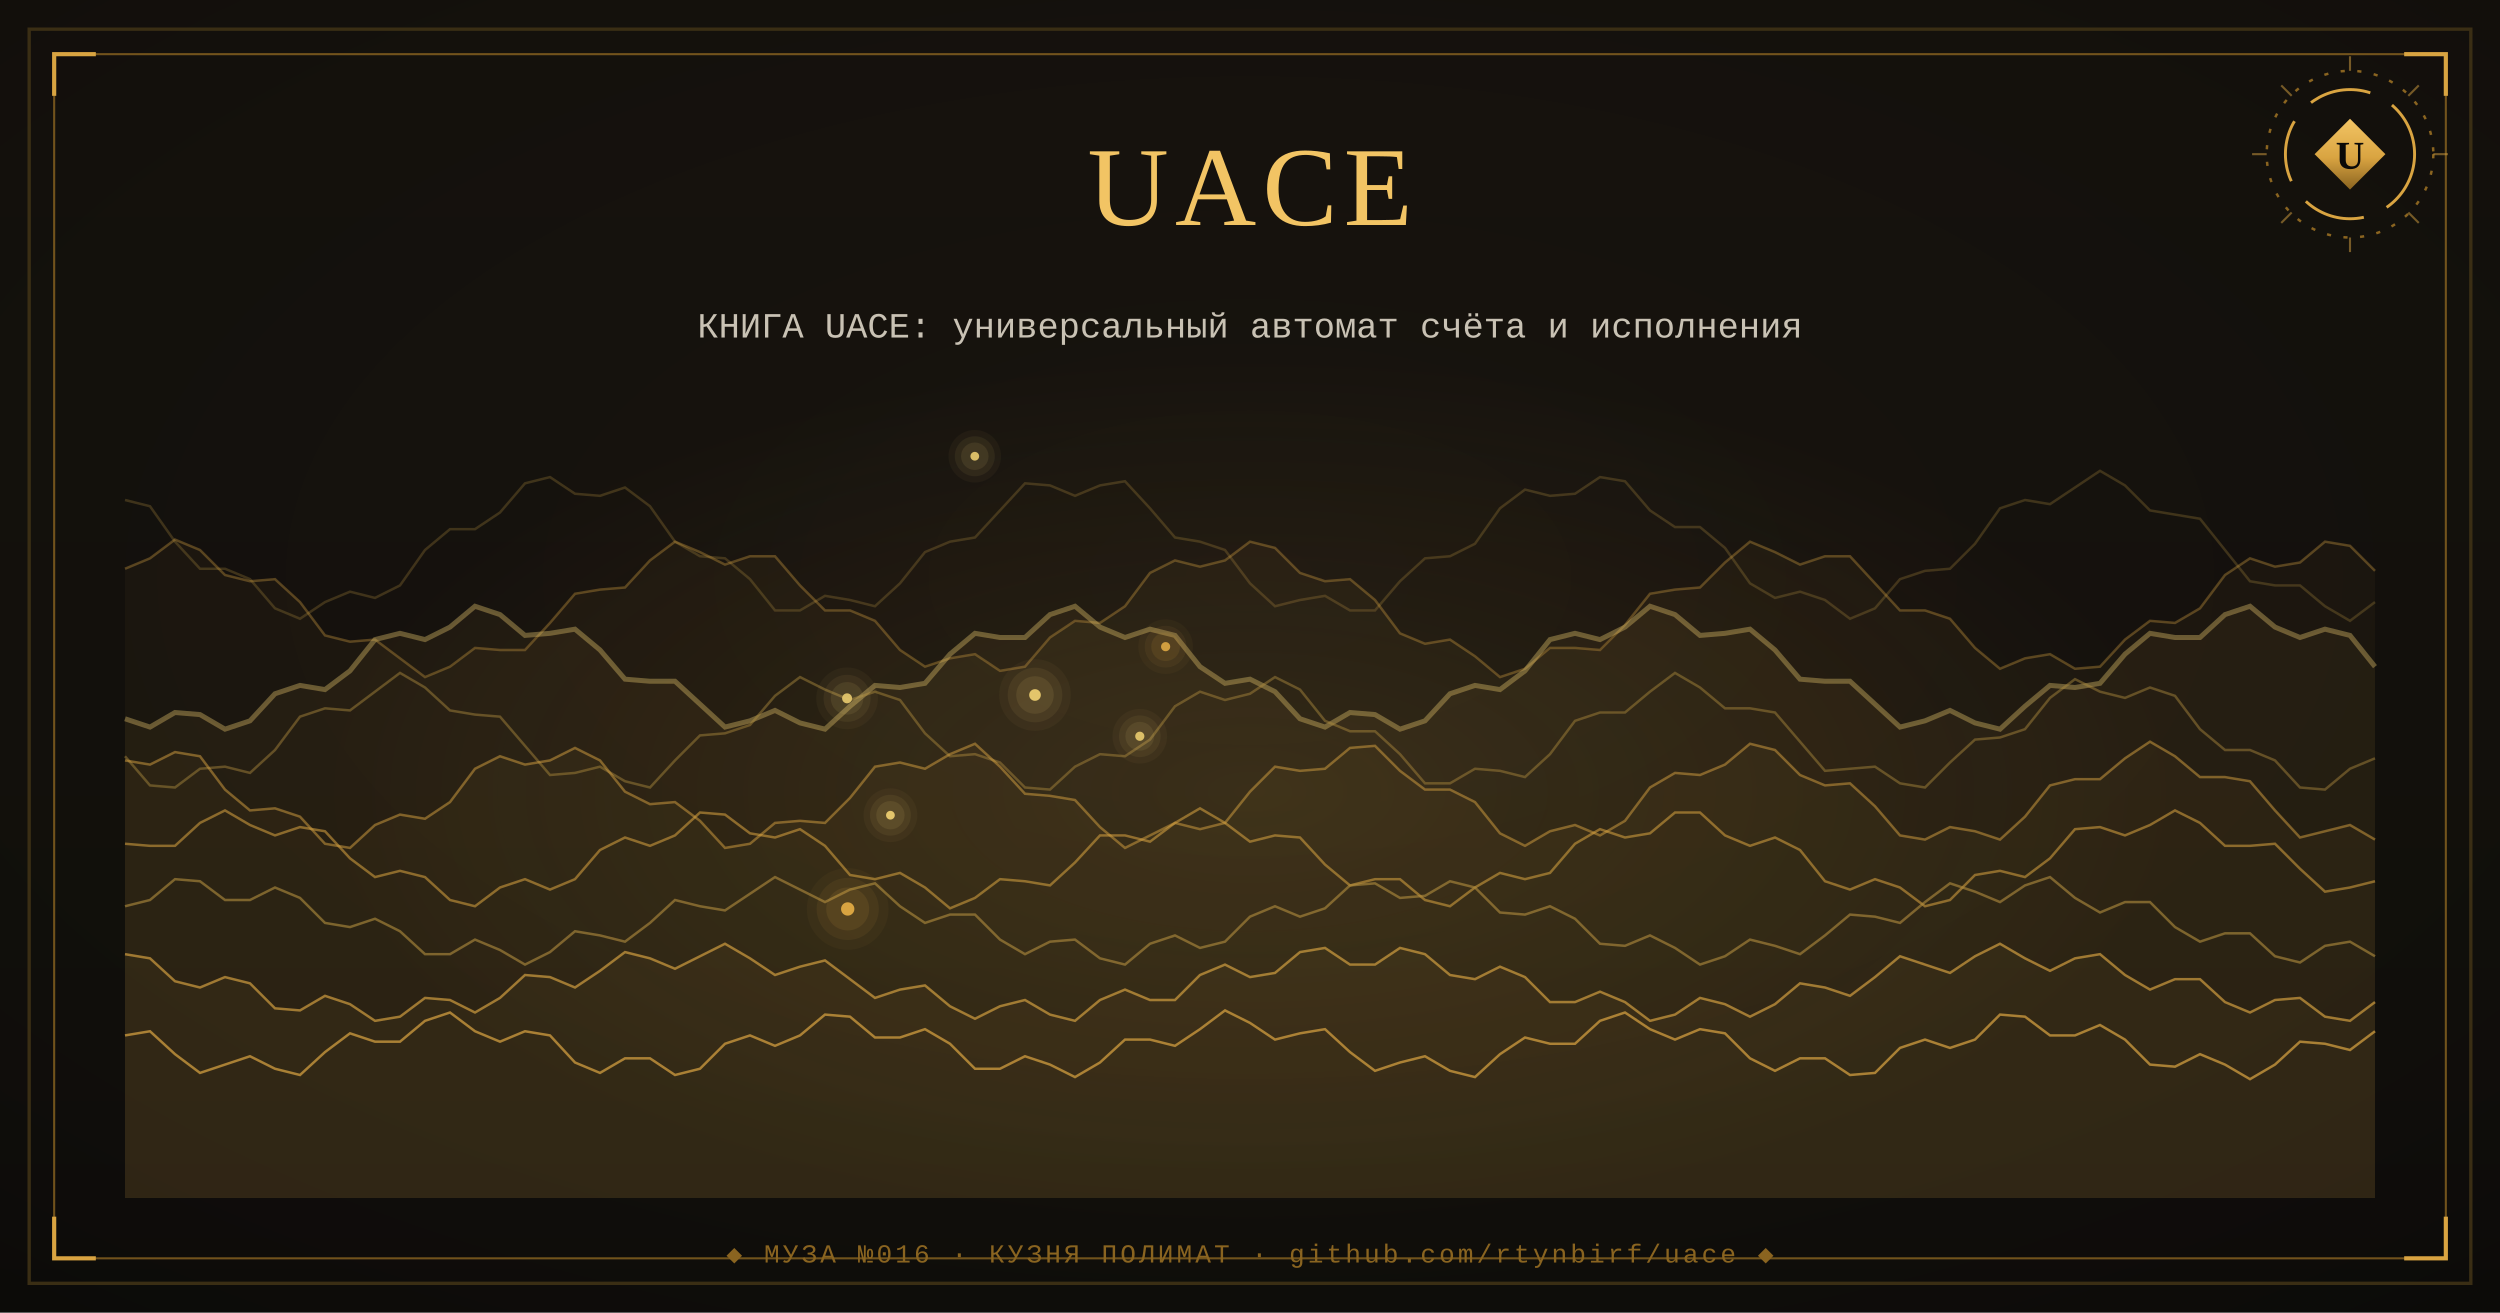
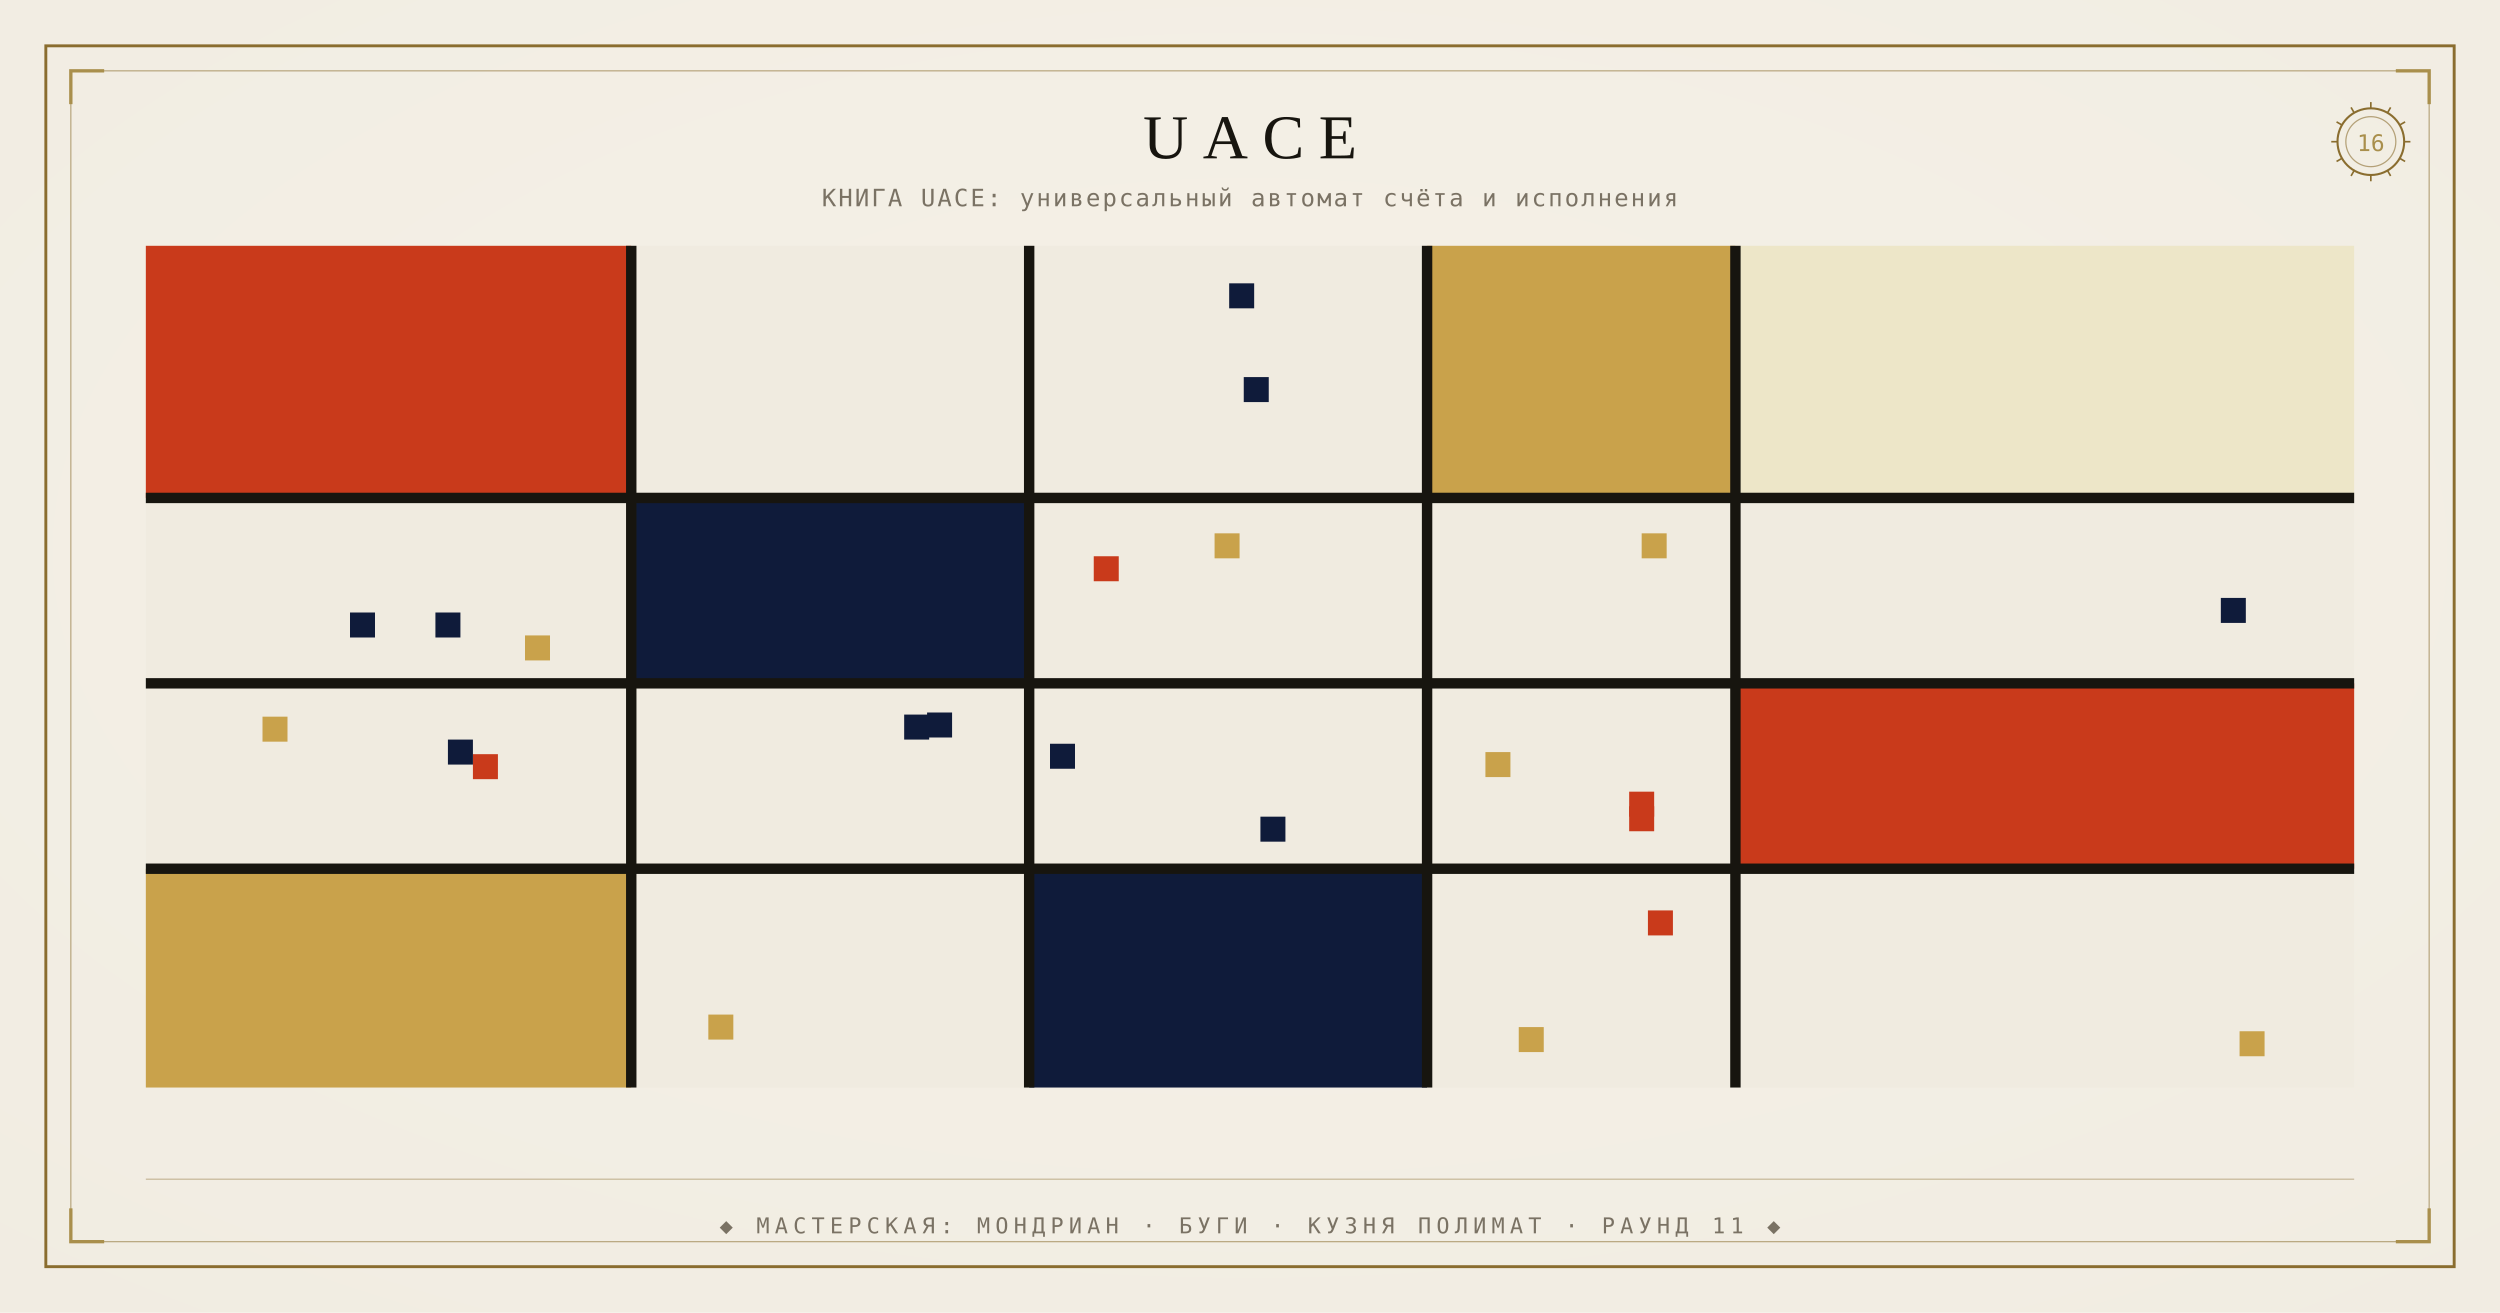
<svg xmlns="http://www.w3.org/2000/svg" viewBox="0 0 1200 630" width="1200" height="630">
-   <defs>
-     <linearGradient id="bg" x1="0" y1="0" x2="0" y2="1">
-       <stop offset="0" stop-color="#17120C" />
-       <stop offset="0.55" stop-color="#12100C" />
-       <stop offset="1" stop-color="#0B0A08" />
-     </linearGradient>
-     <linearGradient id="gGold" x1="0" y1="0" x2="0" y2="1">
-       <stop offset="0" stop-color="#F2C464" />
-       <stop offset="0.55" stop-color="#D9A441" />
-       <stop offset="1" stop-color="#8A6420" />
-     </linearGradient>
-     <linearGradient id="gGoldX" x1="0" y1="0" x2="1" y2="0">
-       <stop offset="0" stop-color="#8A6420" stop-opacity="0" />
-       <stop offset="0.5" stop-color="#F2C464" />
-       <stop offset="1" stop-color="#8A6420" stop-opacity="0" />
-     </linearGradient>
-     <radialGradient id="gVig" cx="0.5" cy="0.44" r="0.85">
-       <stop offset="0" stop-color="#1C1610" />
-       <stop offset="0.6" stop-color="#12100C" />
-       <stop offset="1" stop-color="#0B0A08" />
-     </radialGradient>
-     <radialGradient id="gMood" cx="0.5" cy="0.5" r="0.5">
-       <stop offset="0" stop-color="#B08D3E" stop-opacity="0.13" />
-       <stop offset="1" stop-color="#B08D3E" stop-opacity="0" />
-     </radialGradient>
-   </defs>
-   <rect width="1200" height="630" fill="url(#bg)" />
-   <rect width="1200" height="630" fill="url(#gVig)" opacity="0.6" />
-   <rect x="150" y="170" width="900" height="420" fill="url(#gMood)" />
-   <rect x="14" y="14" width="1172" height="602" fill="none" stroke="#3A2E14" stroke-width="1.6" />
-   <rect x="26" y="26" width="1148" height="578" fill="none" stroke="#8A6420" stroke-width="1" opacity="0.8" />
-   <path d="M 26 46 V 26 H 46" stroke="#D9A441" stroke-width="2" fill="none" />
-   <path d="M 1154 26 H 1174 V 46" stroke="#D9A441" stroke-width="2" fill="none" />
-   <path d="M 1174 584 V 604 H 1154" stroke="#D9A441" stroke-width="2" fill="none" />
-   <path d="M 46 604 H 26 V 584" stroke="#D9A441" stroke-width="2" fill="none" />
-   <text x="600" y="108" text-anchor="middle" font-family="Georgia, 'Times New Roman', serif" font-size="54" fill="#F2C464" letter-spacing="3">UACE</text>
-   <line x1="240" y1="132" x2="960" y2="132" stroke="url(#gGoldX)" stroke-width="2" />
-   <text x="600" y="162" text-anchor="middle" font-family="'Courier New', monospace" font-size="17" fill="#C9C2B4">КНИГА UACE: универсальный автомат счёта и исполнения</text>
-   <path d="M 60 240 L 72 243 L 84 260 L 96 273 L 108 273 L 120 278 L 132 292 L 144 297 L 156 289 L 168 284 L 180 287 L 192 281 L 204 264 L 216 254 L 228 254 L 240 246 L 252 232 L 264 229 L 276 237 L 288 238 L 300 234 L 312 243 L 324 260 L 336 267 L 348 268 L 360 278 L 372 293 L 384 293 L 396 286 L 408 288 L 420 291 L 432 280 L 444 265 L 456 260 L 468 258 L 480 245 L 492 232 L 504 233 L 516 238 L 528 233 L 540 231 L 552 244 L 564 258 L 576 260 L 588 264 L 600 280 L 612 291 L 624 288 L 636 286 L 648 293 L 660 293 L 672 279 L 684 268 L 696 267 L 708 261 L 720 244 L 732 235 L 744 238 L 756 237 L 768 229 L 780 231 L 792 245 L 804 253 L 816 253 L 828 263 L 840 280 L 852 287 L 864 284 L 876 288 L 888 297 L 900 292 L 912 278 L 924 274 L 936 273 L 948 261 L 960 244 L 972 240 L 984 242 L 996 234 L 1008 226 L 1020 233 L 1032 245 L 1044 247 L 1056 249 L 1068 264 L 1080 279 L 1092 281 L 1104 281 L 1116 291 L 1128 298 L 1140 289" fill="none" stroke="#B08D3E" stroke-width="1.2" opacity="0.28" />
-   <path d="M 60 273 L 72 268 L 84 259 L 96 264 L 108 276 L 120 279 L 132 278 L 144 289 L 156 305 L 168 308 L 180 307 L 192 316 L 204 325 L 216 320 L 228 311 L 240 312 L 252 312 L 264 299 L 276 285 L 288 283 L 300 282 L 312 269 L 324 260 L 336 265 L 348 271 L 360 267 L 372 267 L 384 281 L 396 293 L 408 293 L 420 298 L 432 312 L 444 320 L 456 316 L 468 314 L 480 322 L 492 320 L 504 306 L 516 298 L 528 299 L 540 291 L 552 275 L 564 269 L 576 272 L 588 269 L 600 260 L 612 263 L 624 275 L 636 279 L 648 278 L 660 288 L 672 304 L 684 309 L 696 307 L 708 315 L 720 325 L 732 321 L 744 311 L 756 311 L 768 312 L 780 300 L 792 285 L 804 283 L 816 282 L 828 270 L 840 260 L 852 265 L 864 271 L 876 267 L 888 267 L 900 280 L 912 293 L 924 293 L 936 297 L 948 311 L 960 321 L 972 316 L 984 314 L 996 321 L 1008 320 L 1020 307 L 1032 298 L 1044 299 L 1056 292 L 1068 276 L 1080 268 L 1092 272 L 1104 270 L 1116 260 L 1128 262 L 1140 274" fill="none" stroke="#D9A441" stroke-width="1.2" opacity="0.34" />
-   <path d="M 60 273 L 72 268 L 84 259 L 96 264 L 108 276 L 120 279 L 132 278 L 144 289 L 156 305 L 168 308 L 180 307 L 192 316 L 204 325 L 216 320 L 228 311 L 240 312 L 252 312 L 264 299 L 276 285 L 288 283 L 300 282 L 312 269 L 324 260 L 336 265 L 348 271 L 360 267 L 372 267 L 384 281 L 396 293 L 408 293 L 420 298 L 432 312 L 444 320 L 456 316 L 468 314 L 480 322 L 492 320 L 504 306 L 516 298 L 528 299 L 540 291 L 552 275 L 564 269 L 576 272 L 588 269 L 600 260 L 612 263 L 624 275 L 636 279 L 648 278 L 660 288 L 672 304 L 684 309 L 696 307 L 708 315 L 720 325 L 732 321 L 744 311 L 756 311 L 768 312 L 780 300 L 792 285 L 804 283 L 816 282 L 828 270 L 840 260 L 852 265 L 864 271 L 876 267 L 888 267 L 900 280 L 912 293 L 924 293 L 936 297 L 948 311 L 960 321 L 972 316 L 984 314 L 996 321 L 1008 320 L 1020 307 L 1032 298 L 1044 299 L 1056 292 L 1068 276 L 1080 268 L 1092 272 L 1104 270 L 1116 260 L 1128 262 L 1140 274 L 1140 575 L 60 575 Z" fill="#D9A441" opacity="0.045" />
-   <path d="M 60 345 L 72 349 L 84 342 L 96 343 L 108 350 L 120 346 L 132 333 L 144 329 L 156 331 L 168 322 L 180 307 L 192 304 L 204 307 L 216 301 L 228 291 L 240 295 L 252 305 L 264 304 L 276 302 L 288 312 L 300 326 L 312 327 L 324 327 L 336 338 L 348 349 L 360 346 L 372 341 L 384 347 L 396 350 L 408 339 L 420 329 L 432 330 L 444 328 L 456 314 L 468 304 L 480 306 L 492 306 L 504 295 L 516 291 L 528 301 L 540 306 L 552 302 L 564 305 L 576 320 L 588 328 L 600 326 L 612 332 L 624 345 L 636 349 L 648 342 L 660 343 L 672 350 L 684 346 L 696 333 L 708 329 L 720 331 L 732 322 L 744 307 L 756 304 L 768 307 L 780 301 L 792 291 L 804 295 L 816 305 L 828 304 L 840 302 L 852 312 L 864 326 L 876 327 L 888 327 L 900 338 L 912 349 L 924 346 L 936 341 L 948 347 L 960 350 L 972 339 L 984 329 L 996 330 L 1008 328 L 1020 314 L 1032 304 L 1044 306 L 1056 306 L 1068 295 L 1080 291 L 1092 301 L 1104 306 L 1116 302 L 1128 305 L 1140 320" fill="none" stroke="#E3C56B" stroke-width="2.4" opacity="0.39" />
-   <path d="M 60 363 L 72 377 L 84 378 L 96 369 L 108 368 L 120 371 L 132 360 L 144 344 L 156 340 L 168 341 L 180 332 L 192 323 L 204 330 L 216 341 L 228 343 L 240 344 L 252 358 L 264 372 L 276 371 L 288 368 L 300 375 L 312 378 L 324 365 L 336 353 L 348 352 L 360 348 L 372 334 L 384 325 L 396 331 L 408 336 L 420 332 L 432 336 L 444 352 L 456 363 L 468 362 L 480 366 L 492 378 L 504 379 L 516 368 L 528 362 L 540 363 L 552 355 L 564 339 L 576 332 L 588 336 L 600 333 L 612 325 L 624 331 L 636 346 L 648 351 L 660 351 L 672 362 L 684 376 L 696 376 L 708 369 L 720 370 L 732 373 L 744 362 L 756 346 L 768 342 L 780 342 L 792 332 L 804 323 L 816 330 L 828 340 L 840 340 L 852 342 L 864 356 L 876 370 L 888 369 L 900 368 L 912 376 L 924 378 L 936 366 L 948 355 L 960 354 L 972 350 L 984 335 L 996 326 L 1008 332 L 1020 335 L 1032 330 L 1044 334 L 1056 350 L 1068 360 L 1080 360 L 1092 365 L 1104 378 L 1116 379 L 1128 369 L 1140 364" fill="none" stroke="#B08D3E" stroke-width="1.2" opacity="0.45" />
-   <path d="M 60 365 L 72 367 L 84 361 L 96 363 L 108 379 L 120 389 L 132 388 L 144 392 L 156 405 L 168 407 L 180 396 L 192 391 L 204 393 L 216 385 L 228 369 L 240 363 L 252 367 L 264 365 L 276 359 L 288 365 L 300 380 L 312 386 L 324 385 L 336 394 L 348 407 L 360 405 L 372 395 L 384 394 L 396 395 L 408 383 L 420 368 L 432 366 L 444 369 L 456 362 L 468 357 L 480 368 L 492 381 L 504 382 L 516 384 L 528 397 L 540 407 L 552 401 L 564 395 L 576 398 L 588 395 L 600 380 L 612 368 L 624 370 L 636 369 L 648 359 L 660 358 L 672 370 L 684 379 L 696 379 L 708 385 L 720 400 L 732 406 L 744 399 L 756 396 L 768 401 L 780 394 L 792 378 L 804 371 L 816 372 L 828 367 L 840 357 L 852 360 L 864 372 L 876 377 L 888 376 L 900 387 L 912 401 L 924 403 L 936 397 L 948 399 L 960 403 L 972 392 L 984 377 L 996 374 L 1008 374 L 1020 364 L 1032 356 L 1044 363 L 1056 373 L 1068 373 L 1080 375 L 1092 389 L 1104 402 L 1116 399 L 1128 396 L 1140 403" fill="none" stroke="#D9A441" stroke-width="1.2" opacity="0.50" />
-   <path d="M 60 365 L 72 367 L 84 361 L 96 363 L 108 379 L 120 389 L 132 388 L 144 392 L 156 405 L 168 407 L 180 396 L 192 391 L 204 393 L 216 385 L 228 369 L 240 363 L 252 367 L 264 365 L 276 359 L 288 365 L 300 380 L 312 386 L 324 385 L 336 394 L 348 407 L 360 405 L 372 395 L 384 394 L 396 395 L 408 383 L 420 368 L 432 366 L 444 369 L 456 362 L 468 357 L 480 368 L 492 381 L 504 382 L 516 384 L 528 397 L 540 407 L 552 401 L 564 395 L 576 398 L 588 395 L 600 380 L 612 368 L 624 370 L 636 369 L 648 359 L 660 358 L 672 370 L 684 379 L 696 379 L 708 385 L 720 400 L 732 406 L 744 399 L 756 396 L 768 401 L 780 394 L 792 378 L 804 371 L 816 372 L 828 367 L 840 357 L 852 360 L 864 372 L 876 377 L 888 376 L 900 387 L 912 401 L 924 403 L 936 397 L 948 399 L 960 403 L 972 392 L 984 377 L 996 374 L 1008 374 L 1020 364 L 1032 356 L 1044 363 L 1056 373 L 1068 373 L 1080 375 L 1092 389 L 1104 402 L 1116 399 L 1128 396 L 1140 403 L 1140 575 L 60 575 Z" fill="#D9A441" opacity="0.045" />
-   <path d="M 60 405 L 72 406 L 84 406 L 96 395 L 108 389 L 120 396 L 132 401 L 144 397 L 156 399 L 168 412 L 180 421 L 192 418 L 204 421 L 216 432 L 228 435 L 240 426 L 252 422 L 264 427 L 276 422 L 288 408 L 300 402 L 312 406 L 324 401 L 336 390 L 348 391 L 360 400 L 372 402 L 384 398 L 396 406 L 408 420 L 420 422 L 432 419 L 444 426 L 456 436 L 468 431 L 480 422 L 492 423 L 504 425 L 516 414 L 528 401 L 540 401 L 552 404 L 564 395 L 576 388 L 588 395 L 600 404 L 612 401 L 624 402 L 636 415 L 648 425 L 660 422 L 672 422 L 684 432 L 696 435 L 708 426 L 720 419 L 732 422 L 744 419 L 756 405 L 768 398 L 780 402 L 792 400 L 804 390 L 816 390 L 828 401 L 840 406 L 852 402 L 864 408 L 876 423 L 888 427 L 900 422 L 912 426 L 924 435 L 936 432 L 948 420 L 960 418 L 972 421 L 984 412 L 996 398 L 1008 397 L 1020 401 L 1032 396 L 1044 389 L 1056 395 L 1068 406 L 1080 406 L 1092 405 L 1104 417 L 1116 428 L 1128 426 L 1140 423" fill="none" stroke="#D9A441" stroke-width="1.2" opacity="0.56" />
-   <path d="M 60 435 L 72 432 L 84 422 L 96 423 L 108 432 L 120 432 L 132 426 L 144 431 L 156 443 L 168 445 L 180 441 L 192 447 L 204 458 L 216 458 L 228 451 L 240 456 L 252 463 L 264 457 L 276 447 L 288 449 L 300 452 L 312 443 L 324 432 L 336 435 L 348 437 L 360 429 L 372 421 L 384 427 L 396 433 L 408 427 L 420 424 L 432 435 L 444 443 L 456 439 L 468 439 L 480 451 L 492 458 L 504 452 L 516 451 L 528 460 L 540 463 L 552 453 L 564 449 L 576 455 L 588 452 L 600 440 L 612 435 L 624 440 L 636 436 L 648 425 L 660 424 L 672 431 L 684 430 L 696 423 L 708 426 L 720 438 L 732 439 L 744 435 L 756 441 L 768 453 L 780 454 L 792 449 L 804 455 L 816 463 L 828 459 L 840 451 L 852 454 L 864 458 L 876 449 L 888 439 L 900 440 L 912 443 L 924 433 L 936 424 L 948 428 L 960 433 L 972 425 L 984 421 L 996 431 L 1008 438 L 1020 433 L 1032 433 L 1044 445 L 1056 452 L 1068 448 L 1080 448 L 1092 459 L 1104 462 L 1116 454 L 1128 452 L 1140 459" fill="none" stroke="#B08D3E" stroke-width="1.2" opacity="0.61" />
-   <path d="M 60 458 L 72 460 L 84 471 L 96 474 L 108 469 L 120 472 L 132 484 L 144 485 L 156 478 L 168 482 L 180 490 L 192 488 L 204 479 L 216 480 L 228 486 L 240 479 L 252 468 L 264 469 L 276 474 L 288 466 L 300 457 L 312 460 L 324 465 L 336 459 L 348 453 L 360 460 L 372 468 L 384 464 L 396 461 L 408 470 L 420 479 L 432 475 L 444 473 L 456 483 L 468 489 L 480 483 L 492 480 L 504 487 L 516 490 L 528 480 L 540 475 L 552 480 L 564 480 L 576 468 L 588 463 L 600 469 L 612 467 L 624 457 L 636 455 L 648 463 L 660 463 L 672 455 L 684 458 L 696 468 L 708 470 L 720 464 L 732 469 L 744 481 L 756 481 L 768 476 L 780 481 L 792 490 L 804 487 L 816 479 L 828 482 L 840 488 L 852 482 L 864 472 L 876 474 L 888 478 L 900 469 L 912 459 L 924 463 L 936 467 L 948 459 L 960 453 L 972 460 L 984 466 L 996 460 L 1008 458 L 1020 468 L 1032 475 L 1044 470 L 1056 470 L 1068 481 L 1080 486 L 1092 480 L 1104 479 L 1116 488 L 1128 490 L 1140 481" fill="none" stroke="#D9A441" stroke-width="1.2" opacity="0.67" />
-   <path d="M 60 458 L 72 460 L 84 471 L 96 474 L 108 469 L 120 472 L 132 484 L 144 485 L 156 478 L 168 482 L 180 490 L 192 488 L 204 479 L 216 480 L 228 486 L 240 479 L 252 468 L 264 469 L 276 474 L 288 466 L 300 457 L 312 460 L 324 465 L 336 459 L 348 453 L 360 460 L 372 468 L 384 464 L 396 461 L 408 470 L 420 479 L 432 475 L 444 473 L 456 483 L 468 489 L 480 483 L 492 480 L 504 487 L 516 490 L 528 480 L 540 475 L 552 480 L 564 480 L 576 468 L 588 463 L 600 469 L 612 467 L 624 457 L 636 455 L 648 463 L 660 463 L 672 455 L 684 458 L 696 468 L 708 470 L 720 464 L 732 469 L 744 481 L 756 481 L 768 476 L 780 481 L 792 490 L 804 487 L 816 479 L 828 482 L 840 488 L 852 482 L 864 472 L 876 474 L 888 478 L 900 469 L 912 459 L 924 463 L 936 467 L 948 459 L 960 453 L 972 460 L 984 466 L 996 460 L 1008 458 L 1020 468 L 1032 475 L 1044 470 L 1056 470 L 1068 481 L 1080 486 L 1092 480 L 1104 479 L 1116 488 L 1128 490 L 1140 481 L 1140 575 L 60 575 Z" fill="#D9A441" opacity="0.045" />
-   <path d="M 60 497 L 72 495 L 84 506 L 96 515 L 108 511 L 120 507 L 132 513 L 144 516 L 156 505 L 168 496 L 180 500 L 192 500 L 204 490 L 216 486 L 228 495 L 240 500 L 252 495 L 264 497 L 276 510 L 288 515 L 300 508 L 312 508 L 324 516 L 336 513 L 348 501 L 360 497 L 372 502 L 384 497 L 396 487 L 408 488 L 420 498 L 432 498 L 444 494 L 456 501 L 468 513 L 480 513 L 492 507 L 504 511 L 516 517 L 528 510 L 540 499 L 552 499 L 564 502 L 576 494 L 588 485 L 600 491 L 612 499 L 624 496 L 636 494 L 648 505 L 660 514 L 672 510 L 684 507 L 696 514 L 708 517 L 720 506 L 732 498 L 744 501 L 756 501 L 768 490 L 780 486 L 792 494 L 804 499 L 816 494 L 828 496 L 840 508 L 852 514 L 864 508 L 876 508 L 888 516 L 900 515 L 912 503 L 924 499 L 936 503 L 948 499 L 960 487 L 972 488 L 984 497 L 996 497 L 1008 492 L 1020 499 L 1032 511 L 1044 512 L 1056 506 L 1068 511 L 1080 518 L 1092 511 L 1104 500 L 1116 501 L 1128 504 L 1140 495" fill="none" stroke="#D9A441" stroke-width="1.2" opacity="0.72" />
-   <path d="M 60 345 L 72 349 L 84 342 L 96 343 L 108 350 L 120 346 L 132 333 L 144 329 L 156 331 L 168 322 L 180 307 L 192 304 L 204 307 L 216 301 L 228 291 L 240 295 L 252 305 L 264 304 L 276 302 L 288 312 L 300 326 L 312 327 L 324 327 L 336 338 L 348 349 L 360 346 L 372 341 L 384 347 L 396 350 L 408 339 L 420 329 L 432 330 L 444 328 L 456 314 L 468 304 L 480 306 L 492 306 L 504 295 L 516 291 L 528 301 L 540 306 L 552 302 L 564 305 L 576 320 L 588 328 L 600 326 L 612 332 L 624 345 L 636 349 L 648 342 L 660 343 L 672 350 L 684 346 L 696 333 L 708 329 L 720 331 L 732 322 L 744 307 L 756 304 L 768 307 L 780 301 L 792 291 L 804 295 L 816 305 L 828 304 L 840 302 L 852 312 L 864 326 L 876 327 L 888 327 L 900 338 L 912 349 L 924 346 L 936 341 L 948 347 L 960 350 L 972 339 L 984 329 L 996 330 L 1008 328 L 1020 314 L 1032 304 L 1044 306 L 1056 306 L 1068 295 L 1080 291 L 1092 301 L 1104 306 L 1116 302 L 1128 305 L 1140 320 L 1140 575 L 60 575 Z" fill="#B08D3E" opacity="0.07" />
-   <g opacity="0.95">
-     <circle cx="406.6" cy="335.2" r="14.8" fill="#E3C56B" opacity="0.045" />
-     <circle cx="406.6" cy="335.2" r="11.3" fill="#E3C56B" opacity="0.075" />
-     <circle cx="406.6" cy="335.2" r="7.8" fill="#E3C56B" opacity="0.105" />
-     <circle cx="406.6" cy="335.2" r="2.4" fill="#E3C56B" />
-     <animate attributeName="opacity" values="1;0.35;1" dur="5s" repeatCount="indefinite" />
+   <rect width="1200" height="630" fill="#F0EBE0" />
+   <radialGradient id="vig16" cx="0.5" cy="0.42" r="0.95">
+     <stop offset="0" stop-color="#F5F1E8" />
+     <stop offset="1" stop-color="#F0EBE0" />
+   </radialGradient>
+   <rect width="1200" height="630" fill="url(#vig16)" opacity="0.9" />
+   <rect x="22" y="22" width="1156" height="586" fill="none" stroke="#8A6D2F" stroke-width="1.4" />
+   <rect x="34" y="34" width="1132" height="562" fill="none" stroke="#8A6D2F" stroke-width="0.6" opacity="0.55" />
+   <path d="M 34 50 L 34 34 L 50 34" fill="none" stroke="#A98F4C" stroke-width="1.6" />
+   <path d="M 1166 50 L 1166 34 L 1150 34" fill="none" stroke="#A98F4C" stroke-width="1.6" />
+   <path d="M 34 580 L 34 596 L 50 596" fill="none" stroke="#A98F4C" stroke-width="1.6" />
+   <path d="M 1166 580 L 1166 596 L 1150 596" fill="none" stroke="#A98F4C" stroke-width="1.6" />
+   <text x="600.0" y="76" text-anchor="middle" font-family="Georgia, 'Times New Roman', serif" font-size="30" fill="#17150F" letter-spacing="7">UACE</text>
+   <text x="600.0" y="99" text-anchor="middle" font-family="'Cascadia Mono', ui-monospace, Consolas, monospace" font-size="11.5" fill="#7A7264" letter-spacing="1">КНИГА UACE: универсальный автомат счёта и исполнения</text>
+   <g transform="translate(1138,68)">
+     <circle r="16" fill="none" stroke="#8A6D2F" stroke-width="1" />
+     <circle r="12" fill="none" stroke="#8A6D2F" stroke-width="0.6" opacity="0.6" />
+     <text y="4.5" text-anchor="middle" font-family="'Cascadia Mono', ui-monospace, Consolas, monospace" font-size="11" fill="#A98F4C">16</text>
+     <g stroke="#8A6D2F" stroke-width="0.8">
+       <line x1="0" y1="-19" x2="0" y2="-16" transform="rotate(0)" />
+       <line x1="0" y1="-19" x2="0" y2="-16" transform="rotate(30)" />
+       <line x1="0" y1="-19" x2="0" y2="-16" transform="rotate(60)" />
+       <line x1="0" y1="-19" x2="0" y2="-16" transform="rotate(90)" />
+       <line x1="0" y1="-19" x2="0" y2="-16" transform="rotate(120)" />
+       <line x1="0" y1="-19" x2="0" y2="-16" transform="rotate(150)" />
+       <line x1="0" y1="-19" x2="0" y2="-16" transform="rotate(180)" />
+       <line x1="0" y1="-19" x2="0" y2="-16" transform="rotate(210)" />
+       <line x1="0" y1="-19" x2="0" y2="-16" transform="rotate(240)" />
+       <line x1="0" y1="-19" x2="0" y2="-16" transform="rotate(270)" />
+       <line x1="0" y1="-19" x2="0" y2="-16" transform="rotate(300)" />
+       <line x1="0" y1="-19" x2="0" y2="-16" transform="rotate(330)" />
+     </g>
  </g>
-   <g opacity="0.95">
-     <circle cx="547.1" cy="353.4" r="13.1" fill="#E3C56B" opacity="0.045" />
-     <circle cx="547.1" cy="353.4" r="10.0" fill="#E3C56B" opacity="0.075" />
-     <circle cx="547.1" cy="353.4" r="6.9" fill="#E3C56B" opacity="0.105" />
-     <circle cx="547.1" cy="353.4" r="2.2" fill="#E3C56B" />
-     <animate attributeName="opacity" values="1;0.35;1" dur="5s" repeatCount="indefinite" />
+   <line x1="70" y1="566" x2="1130" y2="566" stroke="#8A6D2F" stroke-width="0.5" opacity="0.5" />
+   <text x="600.0" y="592" text-anchor="middle" font-family="'Cascadia Mono', ui-monospace, Consolas, monospace" font-size="10.5" fill="#7A7264" letter-spacing="2.5">◆ МАСТЕРСКАЯ: МОНДРИАН · БУГИ · КУЗНЯ ПОЛИМАТ · РАУНД 11 ◆</text>
+   <clipPath id="clip16">
+     <rect x="70" y="118" width="1060" height="404" />
+   </clipPath>
+   <g clip-path="url(#clip16)">
+     <rect x="70" y="118" width="233" height="121" fill="#C93A1B" />
+     <rect x="70" y="239" width="233" height="89" fill="#F0EBE0" />
+     <rect x="70" y="328" width="233" height="89" fill="#F0EBE0" />
+     <rect x="70" y="417" width="233" height="105" fill="#C9A24B" />
+     <rect x="303" y="118" width="191" height="121" fill="#F0EBE0" />
+     <rect x="303" y="239" width="191" height="89" fill="#0F1B3A" />
+     <rect x="303" y="328" width="191" height="89" fill="#F0EBE0" />
+     <rect x="303" y="417" width="191" height="105" fill="#F0EBE0" />
+     <rect x="494" y="118" width="191" height="121" fill="#F0EBE0" />
+     <rect x="494" y="239" width="191" height="89" fill="#F0EBE0" />
+     <rect x="494" y="328" width="191" height="89" fill="#F0EBE0" />
+     <rect x="494" y="417" width="191" height="105" fill="#0F1B3A" />
+     <rect x="685" y="118" width="148" height="121" fill="#C9A24B" />
+     <rect x="685" y="239" width="148" height="89" fill="#F0EBE0" />
+     <rect x="685" y="328" width="148" height="89" fill="#F0EBE0" />
+     <rect x="685" y="417" width="148" height="105" fill="#F0EBE0" />
+     <rect x="833" y="118" width="297" height="121" fill="#EDE6C8" />
+     <rect x="833" y="239" width="297" height="89" fill="#F0EBE0" />
+     <rect x="833" y="328" width="297" height="89" fill="#C93A1B" />
+     <rect x="833" y="417" width="297" height="105" fill="#F0EBE0" />
+     <line x1="303" y1="118" x2="303" y2="522" stroke="#17150F" stroke-width="5" />
+     <line x1="494" y1="118" x2="494" y2="522" stroke="#17150F" stroke-width="5" />
+     <line x1="685" y1="118" x2="685" y2="522" stroke="#17150F" stroke-width="5" />
+     <line x1="833" y1="118" x2="833" y2="522" stroke="#17150F" stroke-width="5" />
+     <line x1="70" y1="239" x2="1130" y2="239" stroke="#17150F" stroke-width="5" />
+     <line x1="70" y1="328" x2="1130" y2="328" stroke="#17150F" stroke-width="5" />
+     <line x1="70" y1="417" x2="1130" y2="417" stroke="#17150F" stroke-width="5" />
+     <rect x="782" y="380" width="12" height="12" fill="#C93A1B" />
+     <rect x="434" y="343" width="12" height="12" fill="#0F1B3A" />
+     <rect x="788" y="256" width="12" height="12" fill="#C9A24B" />
+     <rect x="583" y="256" width="12" height="12" fill="#C9A24B" />
+     <rect x="227" y="362" width="12" height="12" fill="#C93A1B" />
+     <rect x="729" y="493" width="12" height="12" fill="#C9A24B" />
+     <rect x="525" y="267" width="12" height="12" fill="#C93A1B" />
+     <rect x="597" y="181" width="12" height="12" fill="#0F1B3A" />
+     <rect x="252" y="305" width="12" height="12" fill="#C9A24B" />
+     <rect x="445" y="342" width="12" height="12" fill="#0F1B3A" />
+     <rect x="168" y="294" width="12" height="12" fill="#0F1B3A" />
+     <rect x="713" y="361" width="12" height="12" fill="#C9A24B" />
+     <rect x="782" y="387" width="12" height="12" fill="#C93A1B" />
+     <rect x="215" y="355" width="12" height="12" fill="#0F1B3A" />
+     <rect x="126" y="344" width="12" height="12" fill="#C9A24B" />
+     <rect x="1075" y="495" width="12" height="12" fill="#C9A24B" />
+     <rect x="590" y="136" width="12" height="12" fill="#0F1B3A" />
+     <rect x="340" y="487" width="12" height="12" fill="#C9A24B" />
+     <rect x="791" y="437" width="12" height="12" fill="#C93A1B" />
+     <rect x="605" y="392" width="12" height="12" fill="#0F1B3A" />
+     <rect x="1066" y="287" width="12" height="12" fill="#0F1B3A" />
+     <rect x="209" y="294" width="12" height="12" fill="#0F1B3A" />
+     <rect x="504" y="357" width="12" height="12" fill="#0F1B3A" />
  </g>
-   <g opacity="0.95">
-     <circle cx="559.5" cy="310.4" r="13.1" fill="#D9A441" opacity="0.045" />
-     <circle cx="559.5" cy="310.4" r="10.0" fill="#D9A441" opacity="0.075" />
-     <circle cx="559.5" cy="310.4" r="6.9" fill="#D9A441" opacity="0.105" />
-     <circle cx="559.5" cy="310.4" r="2.2" fill="#D9A441" />
-     <animate attributeName="opacity" values="1;0.35;1" dur="6s" repeatCount="indefinite" />
-   </g>
-   <circle cx="496.8" cy="333.6" r="17.2" fill="#E3C56B" opacity="0.045" />
-   <circle cx="496.8" cy="333.6" r="13.1" fill="#E3C56B" opacity="0.075" />
-   <circle cx="496.8" cy="333.6" r="9.0" fill="#E3C56B" opacity="0.105" />
-   <circle cx="496.8" cy="333.6" r="2.8" fill="#E3C56B" />
-   <circle cx="427.4" cy="391.3" r="12.9" fill="#E3C56B" opacity="0.045" />
-   <circle cx="427.4" cy="391.3" r="9.8" fill="#E3C56B" opacity="0.075" />
-   <circle cx="427.4" cy="391.3" r="6.8" fill="#E3C56B" opacity="0.105" />
-   <circle cx="427.4" cy="391.3" r="2.1" fill="#E3C56B" />
-   <circle cx="406.9" cy="436.3" r="19.6" fill="#D9A441" opacity="0.045" />
-   <circle cx="406.9" cy="436.3" r="14.9" fill="#D9A441" opacity="0.075" />
-   <circle cx="406.9" cy="436.3" r="10.3" fill="#D9A441" opacity="0.105" />
-   <circle cx="406.9" cy="436.3" r="3.2" fill="#D9A441" />
-   <g opacity="0.95">
-     <circle cx="467.9" cy="219.0" r="12.6" fill="#E3C56B" opacity="0.045" />
-     <circle cx="467.9" cy="219.0" r="9.6" fill="#E3C56B" opacity="0.075" />
-     <circle cx="467.9" cy="219.0" r="6.6" fill="#E3C56B" opacity="0.105" />
-     <circle cx="467.9" cy="219.0" r="2.1" fill="#E3C56B" />
-     <animate attributeName="opacity" values="1;0.35;1" dur="4s" repeatCount="indefinite" />
-   </g>
-   <circle cx="1128" cy="74" r="40" fill="none" stroke="#8A6420" stroke-width="1.2" stroke-dasharray="2 6" />
-   <circle cx="1128" cy="74" r="31" fill="none" stroke="#D9A441" stroke-width="1.4" stroke-dasharray="30 12" />
-   <line x1="1128" y1="34" x2="1128" y2="27" stroke="#D9A441" stroke-width="1" opacity="0.5" />
-   <line x1="1156" y1="46" x2="1161" y2="41" stroke="#D9A441" stroke-width="1" opacity="0.5" />
-   <line x1="1168" y1="74" x2="1175" y2="74" stroke="#D9A441" stroke-width="1" opacity="0.5" />
-   <line x1="1156" y1="102" x2="1161" y2="107" stroke="#D9A441" stroke-width="1" opacity="0.5" />
-   <line x1="1128" y1="114" x2="1128" y2="121" stroke="#D9A441" stroke-width="1" opacity="0.5" />
-   <line x1="1100" y1="102" x2="1095" y2="107" stroke="#D9A441" stroke-width="1" opacity="0.5" />
-   <line x1="1088" y1="74" x2="1081" y2="74" stroke="#D9A441" stroke-width="1" opacity="0.5" />
-   <line x1="1100" y1="46" x2="1095" y2="41" stroke="#D9A441" stroke-width="1" opacity="0.5" />
-   <path d="M 1128 57 L 1145 74 L 1128 91 L 1111 74 Z" fill="url(#gGold)" />
-   <text x="1128" y="81" text-anchor="middle" font-family="Georgia, 'Times New Roman', serif" font-size="19" fill="#0B0A08" font-weight="bold">U</text>
-   <text x="600" y="606" text-anchor="middle" font-family="'Courier New', monospace" font-size="12.5" fill="#8A6420" letter-spacing="1.5">◆ МУЗА №016 · КУЗНЯ ПОЛИМАТ · github.com/rtynbirf/uace ◆</text>
</svg>
